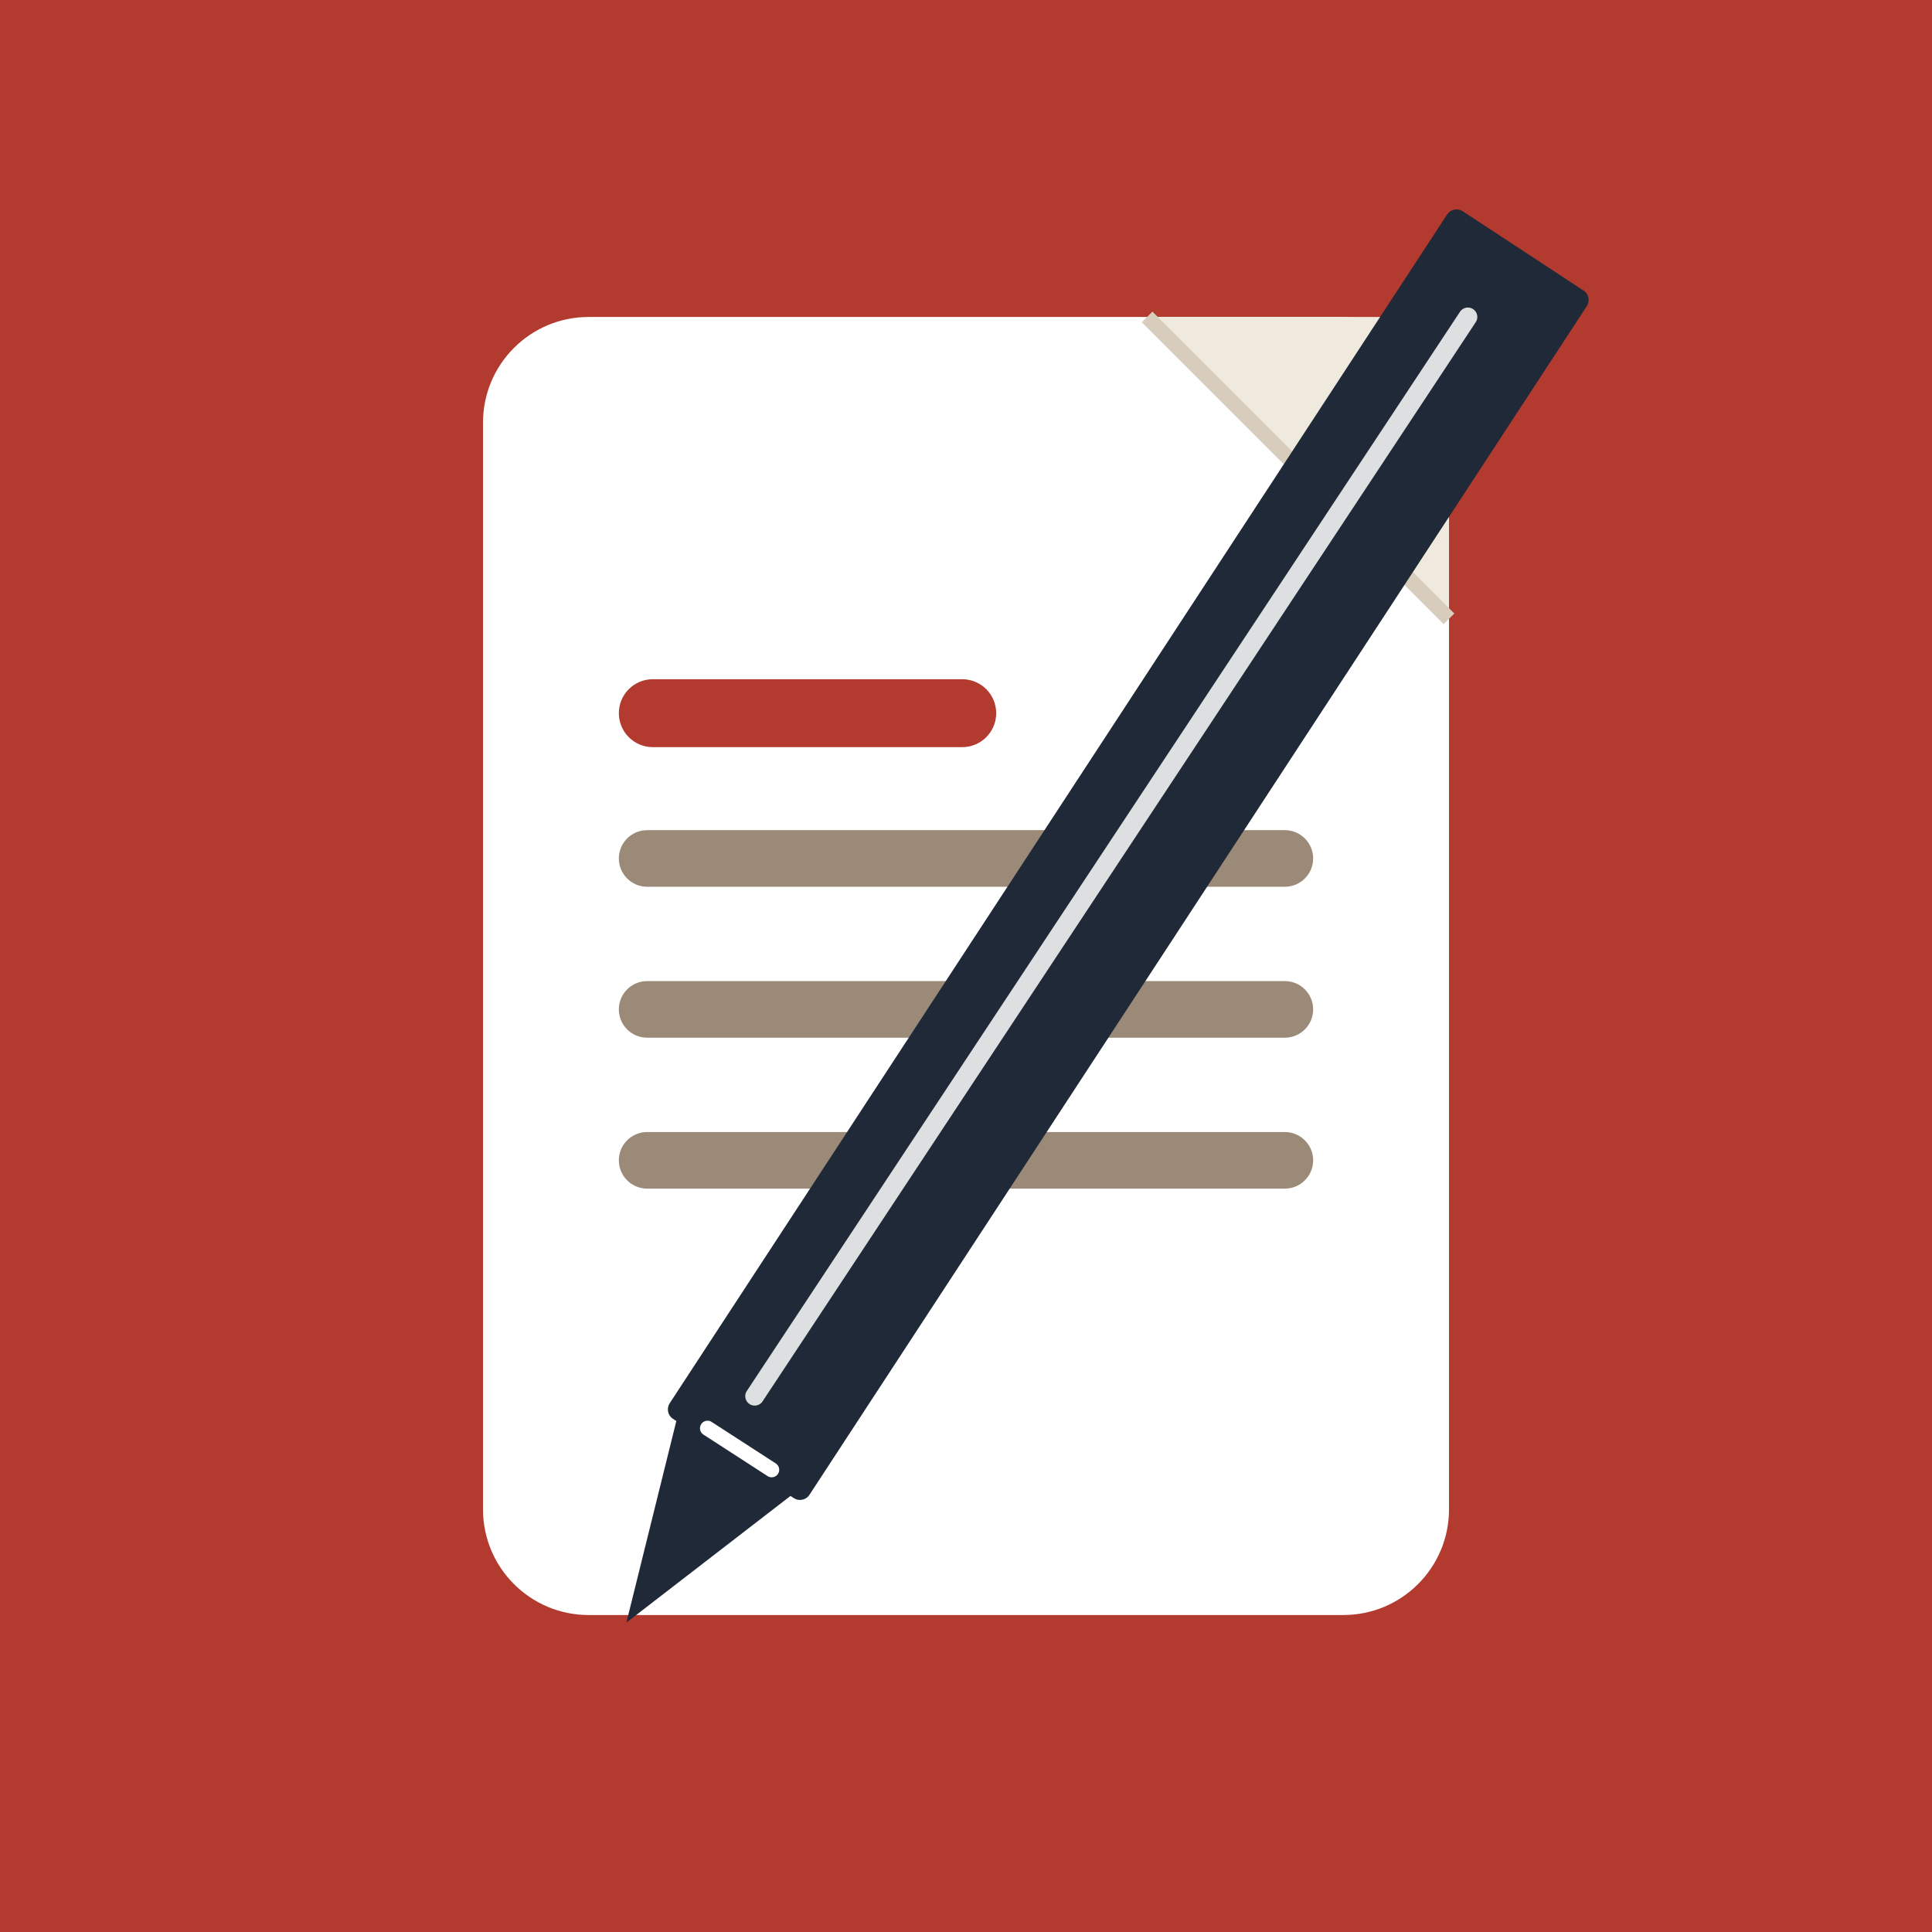
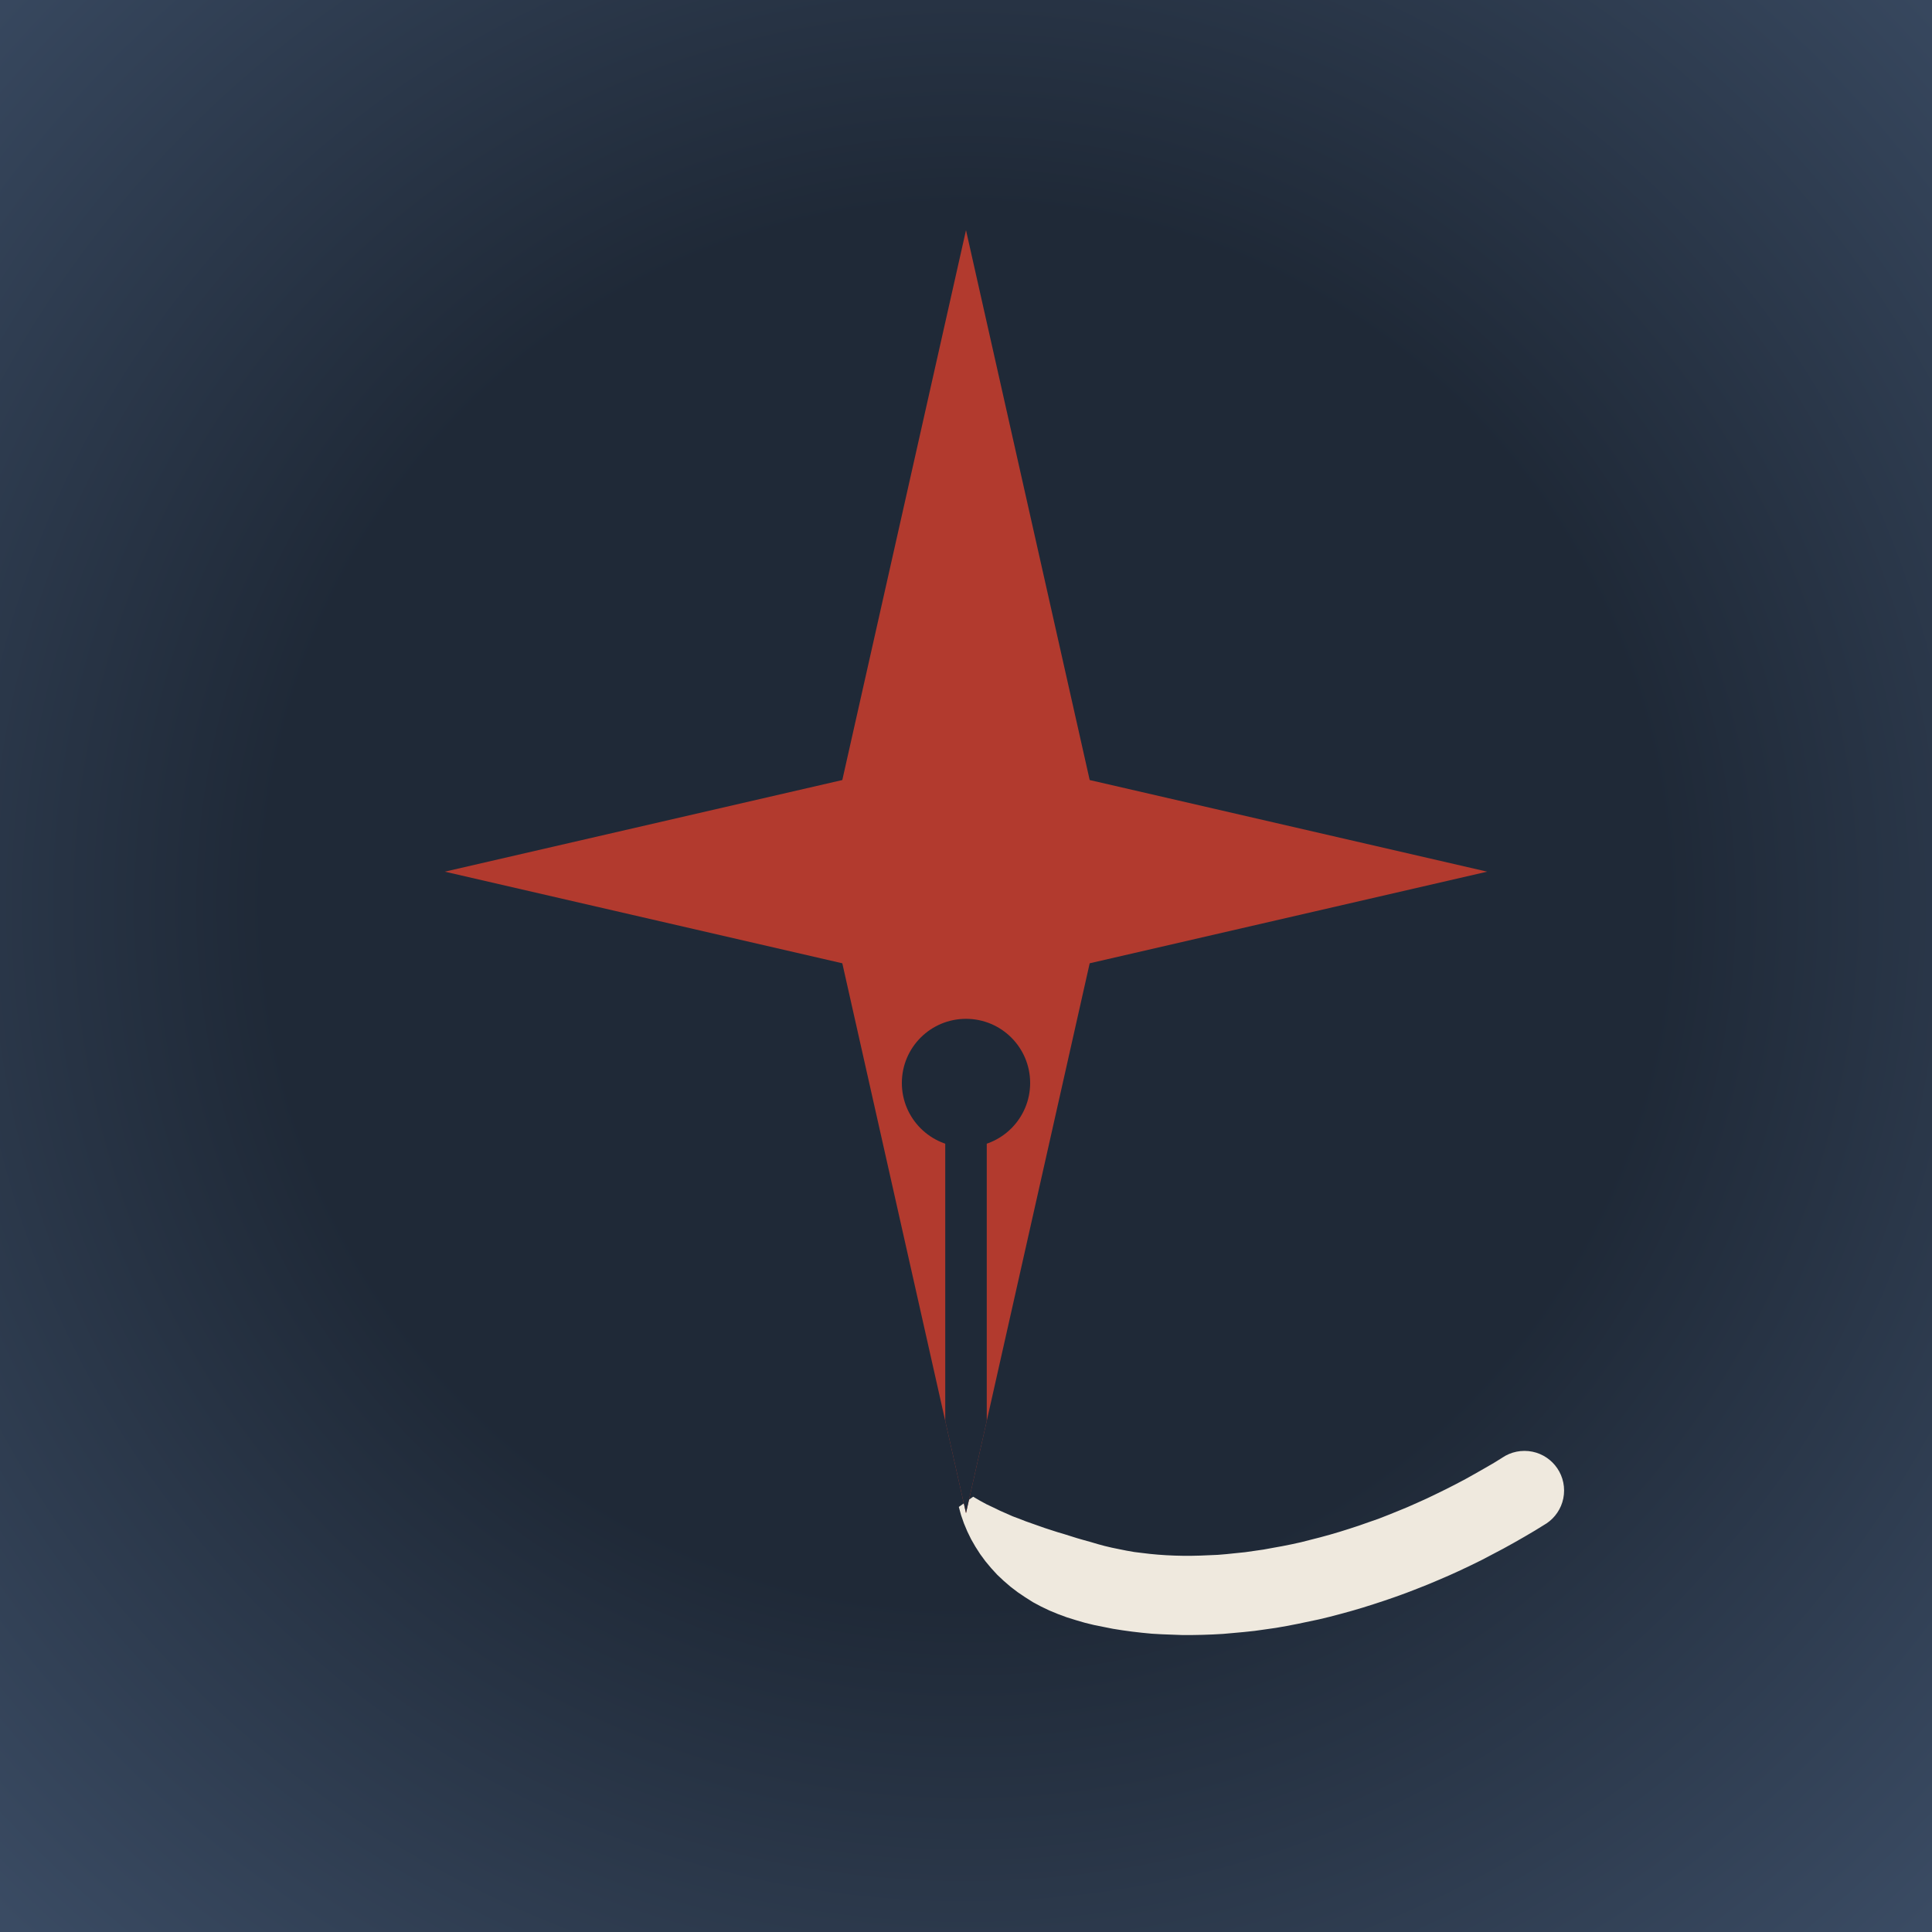
- <svg xmlns="http://www.w3.org/2000/svg" viewBox="0 0 1024 1024">
-   <rect x="0" y="0" width="1024" height="1024" fill="#B23A2E" />
-   <rect x="256" y="168" width="512" height="688" rx="56" fill="#FFFFFF" />
-   <path d="M608,168 H768 V328 Z" fill="#EFE9DE" />
-   <line x1="608" y1="168" x2="768" y2="328" stroke="#D8CDBD" stroke-width="8" />
-   <rect x="328" y="360" width="200" height="36" rx="18" fill="#B23A2E" />
-   <rect x="328" y="440" width="368" height="30" rx="15" fill="#9C8A78" />
-   <rect x="328" y="520" width="368" height="30" rx="15" fill="#9C8A78" />
-   <rect x="328" y="600" width="368" height="30" rx="15" fill="#9C8A78" />
-   <polygon points="772,117 836,159 424,789 360,747" fill="#1F2937" stroke="#1F2937" stroke-width="12" stroke-linejoin="round" />
-   <line x1="778" y1="168" x2="400" y2="740" stroke="#FFFFFF" stroke-width="10" stroke-linecap="round" opacity="0.85" />
-   <polygon points="360,747 424,789 332,860" fill="#1F2937" />
-   <line x1="375" y1="757" x2="409" y2="779" stroke="#FFFFFF" stroke-width="8" stroke-linecap="round" />
+ <svg xmlns="http://www.w3.org/2000/svg" viewBox="0 0 1024 1024" width="1024" height="1024">
+   <defs>
+     <radialGradient id="g" gradientUnits="userSpaceOnUse" cx="512" cy="480" r="740">
+       <stop offset="0" stop-color="#1F2937" />
+       <stop offset="0.5" stop-color="#1F2937" />
+       <stop offset="1" stop-color="#3A4B63" />
+     </radialGradient>
+   </defs>
+   <rect width="1024" height="1024" fill="url(#g)" />
+   <path d="M508.2,798.7 L509.4,803.1 L510.9,807.4 L512.7,811.7 L514.7,815.8 L517.0,819.8 L519.5,823.7 L522.3,827.5 L525.3,831.1 L528.5,834.6 L532.0,837.9 L535.6,841.0 L539.4,843.9 L543.4,846.6 L547.5,849.2 L551.8,851.5 L556.2,853.6 L560.8,855.5 L565.4,857.2 L570.2,858.7 L575.0,860.1 L579.9,861.3 L584.9,862.3 L589.9,863.3 L595.0,864.1 L600.1,864.8 L605.3,865.4 L610.5,865.9 L615.8,866.2 L621.1,866.4 L626.5,866.6 L631.9,866.6 L637.3,866.5 L642.8,866.3 L648.3,866.0 L653.9,865.5 L659.4,865.0 L665.0,864.4 L670.7,863.6 L676.3,862.8 L682.0,861.8 L687.7,860.7 L693.4,859.5 L699.1,858.3 L704.9,856.9 L710.6,855.4 L716.4,853.8 L722.2,852.1 L727.9,850.3 L733.7,848.4 L739.5,846.4 L745.3,844.3 L751.0,842.1 L756.8,839.8 L762.5,837.4 L768.3,834.9 L774.0,832.3 L779.7,829.6 L785.4,826.8 L791.1,823.8 L796.8,820.8 L802.4,817.7 L808.0,814.5 L813.6,811.2 L819.1,807.8 L796.9,772.2 L791.9,775.3 L786.9,778.2 L781.8,781.1 L776.8,783.9 L771.7,786.6 L766.6,789.2 L761.5,791.7 L756.3,794.2 L751.2,796.5 L746.0,798.8 L740.9,800.9 L735.7,803.0 L730.6,805.0 L725.4,806.8 L720.3,808.6 L715.1,810.3 L710.0,811.9 L704.9,813.4 L699.8,814.8 L694.7,816.1 L689.6,817.4 L684.6,818.5 L679.6,819.5 L674.6,820.4 L669.7,821.3 L664.8,822.0 L659.9,822.7 L655.0,823.2 L650.2,823.7 L645.5,824.1 L640.8,824.3 L636.2,824.5 L631.6,824.6 L627.0,824.6 L622.6,824.5 L618.2,824.3 L613.8,824.0 L609.5,823.6 L605.3,823.1 L601.2,822.6 L597.2,821.9 L593.2,821.1 L589.3,820.3 L585.5,819.4 L581.8,818.4 L578.1,817.3 L574.5,816.3 L571.0,815.3 L567.5,814.2 L564.0,813.1 L560.6,812.1 L557.2,811.0 L553.8,809.9 L550.4,808.7 L547.0,807.5 L543.6,806.3 L540.3,805.0 L536.8,803.7 L533.4,802.2 L530.0,800.7 L526.5,799.0 L522.9,797.3 L519.4,795.4 L515.8,793.3 Z M829.0,790.0 a21.0,21.0 0 1 0 -42.0,0 a21.0,21.0 0 1 0 42.0,0 Z" fill="#EFE9DE" />
+   <path d="M512.00,122.00 L577.56,413.44 L788.25,462.00 L577.56,510.56 L512.00,802.00 L446.44,510.56 L235.75,462.00 L446.44,413.44 Z" fill="#B23A2E" />
+   <clipPath id="star">
+     <path d="M512.00,122.00 L577.56,413.44 L788.25,462.00 L577.56,510.56 L512.00,802.00 L446.44,510.56 L235.75,462.00 L446.44,413.44 Z" />
+   </clipPath>
+   <g clip-path="url(#star)">
+     <rect x="501.0" y="574" width="22" height="232" fill="#1F2937" />
+     <circle cx="512" cy="574" r="34" fill="#1F2937" />
+   </g>
</svg>
